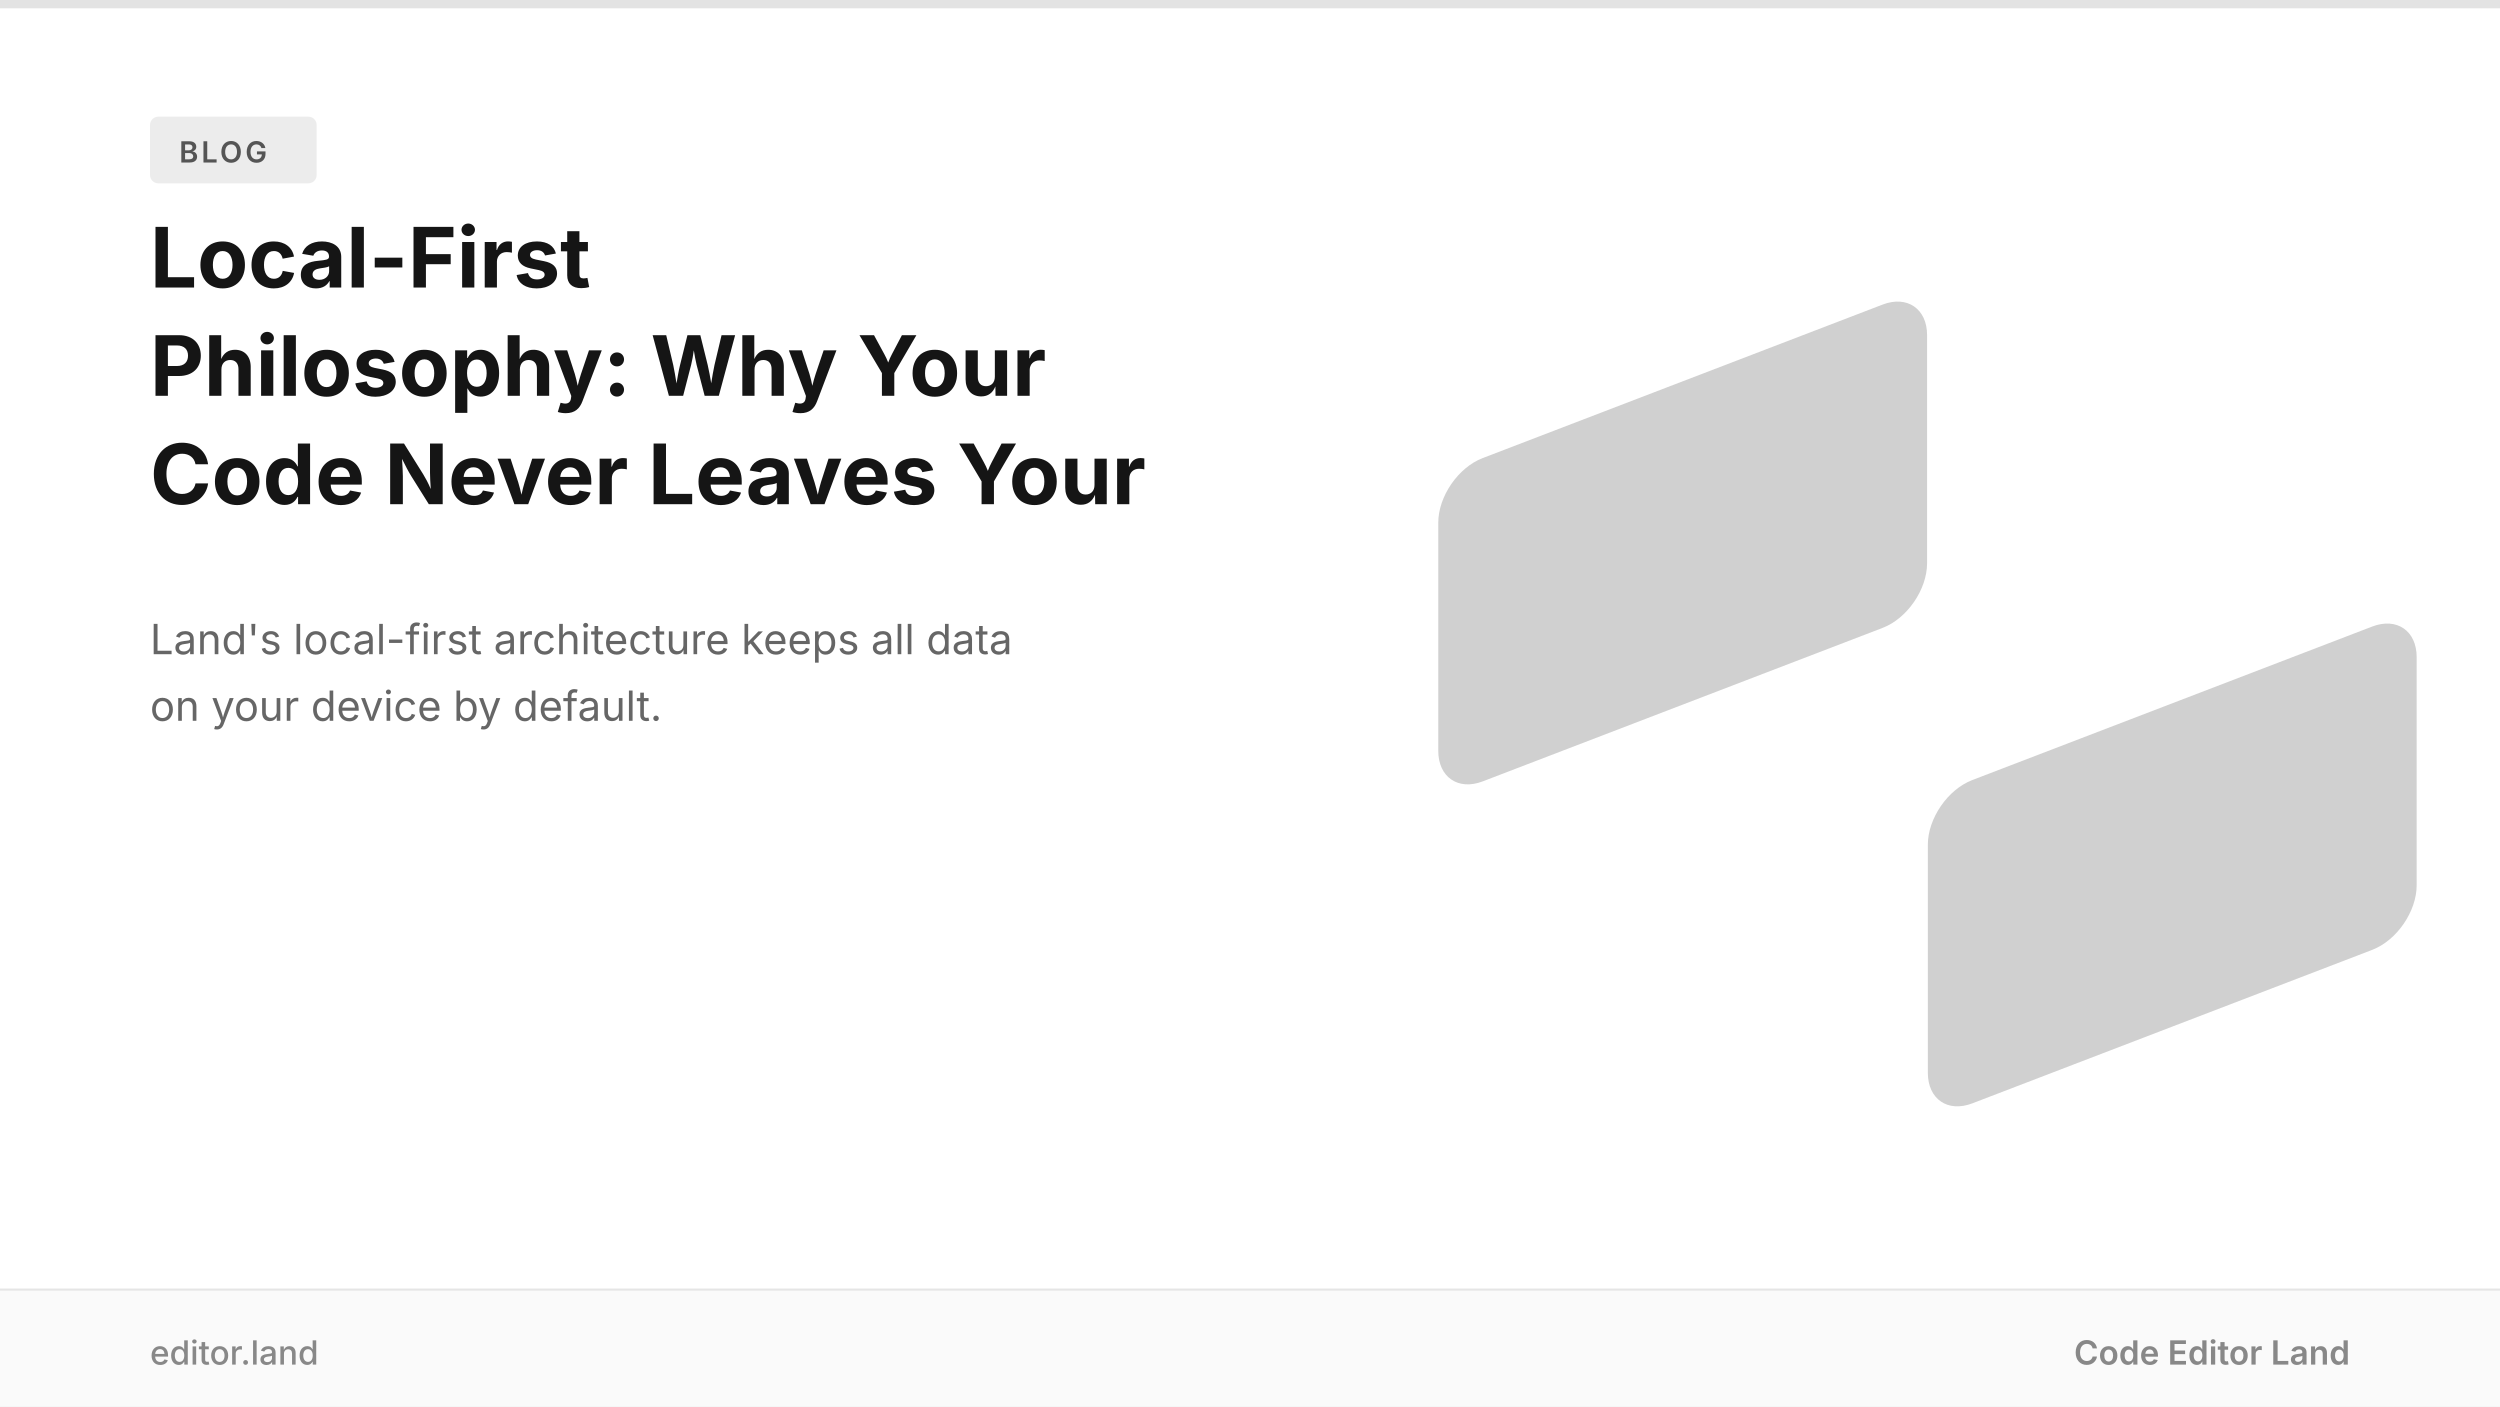
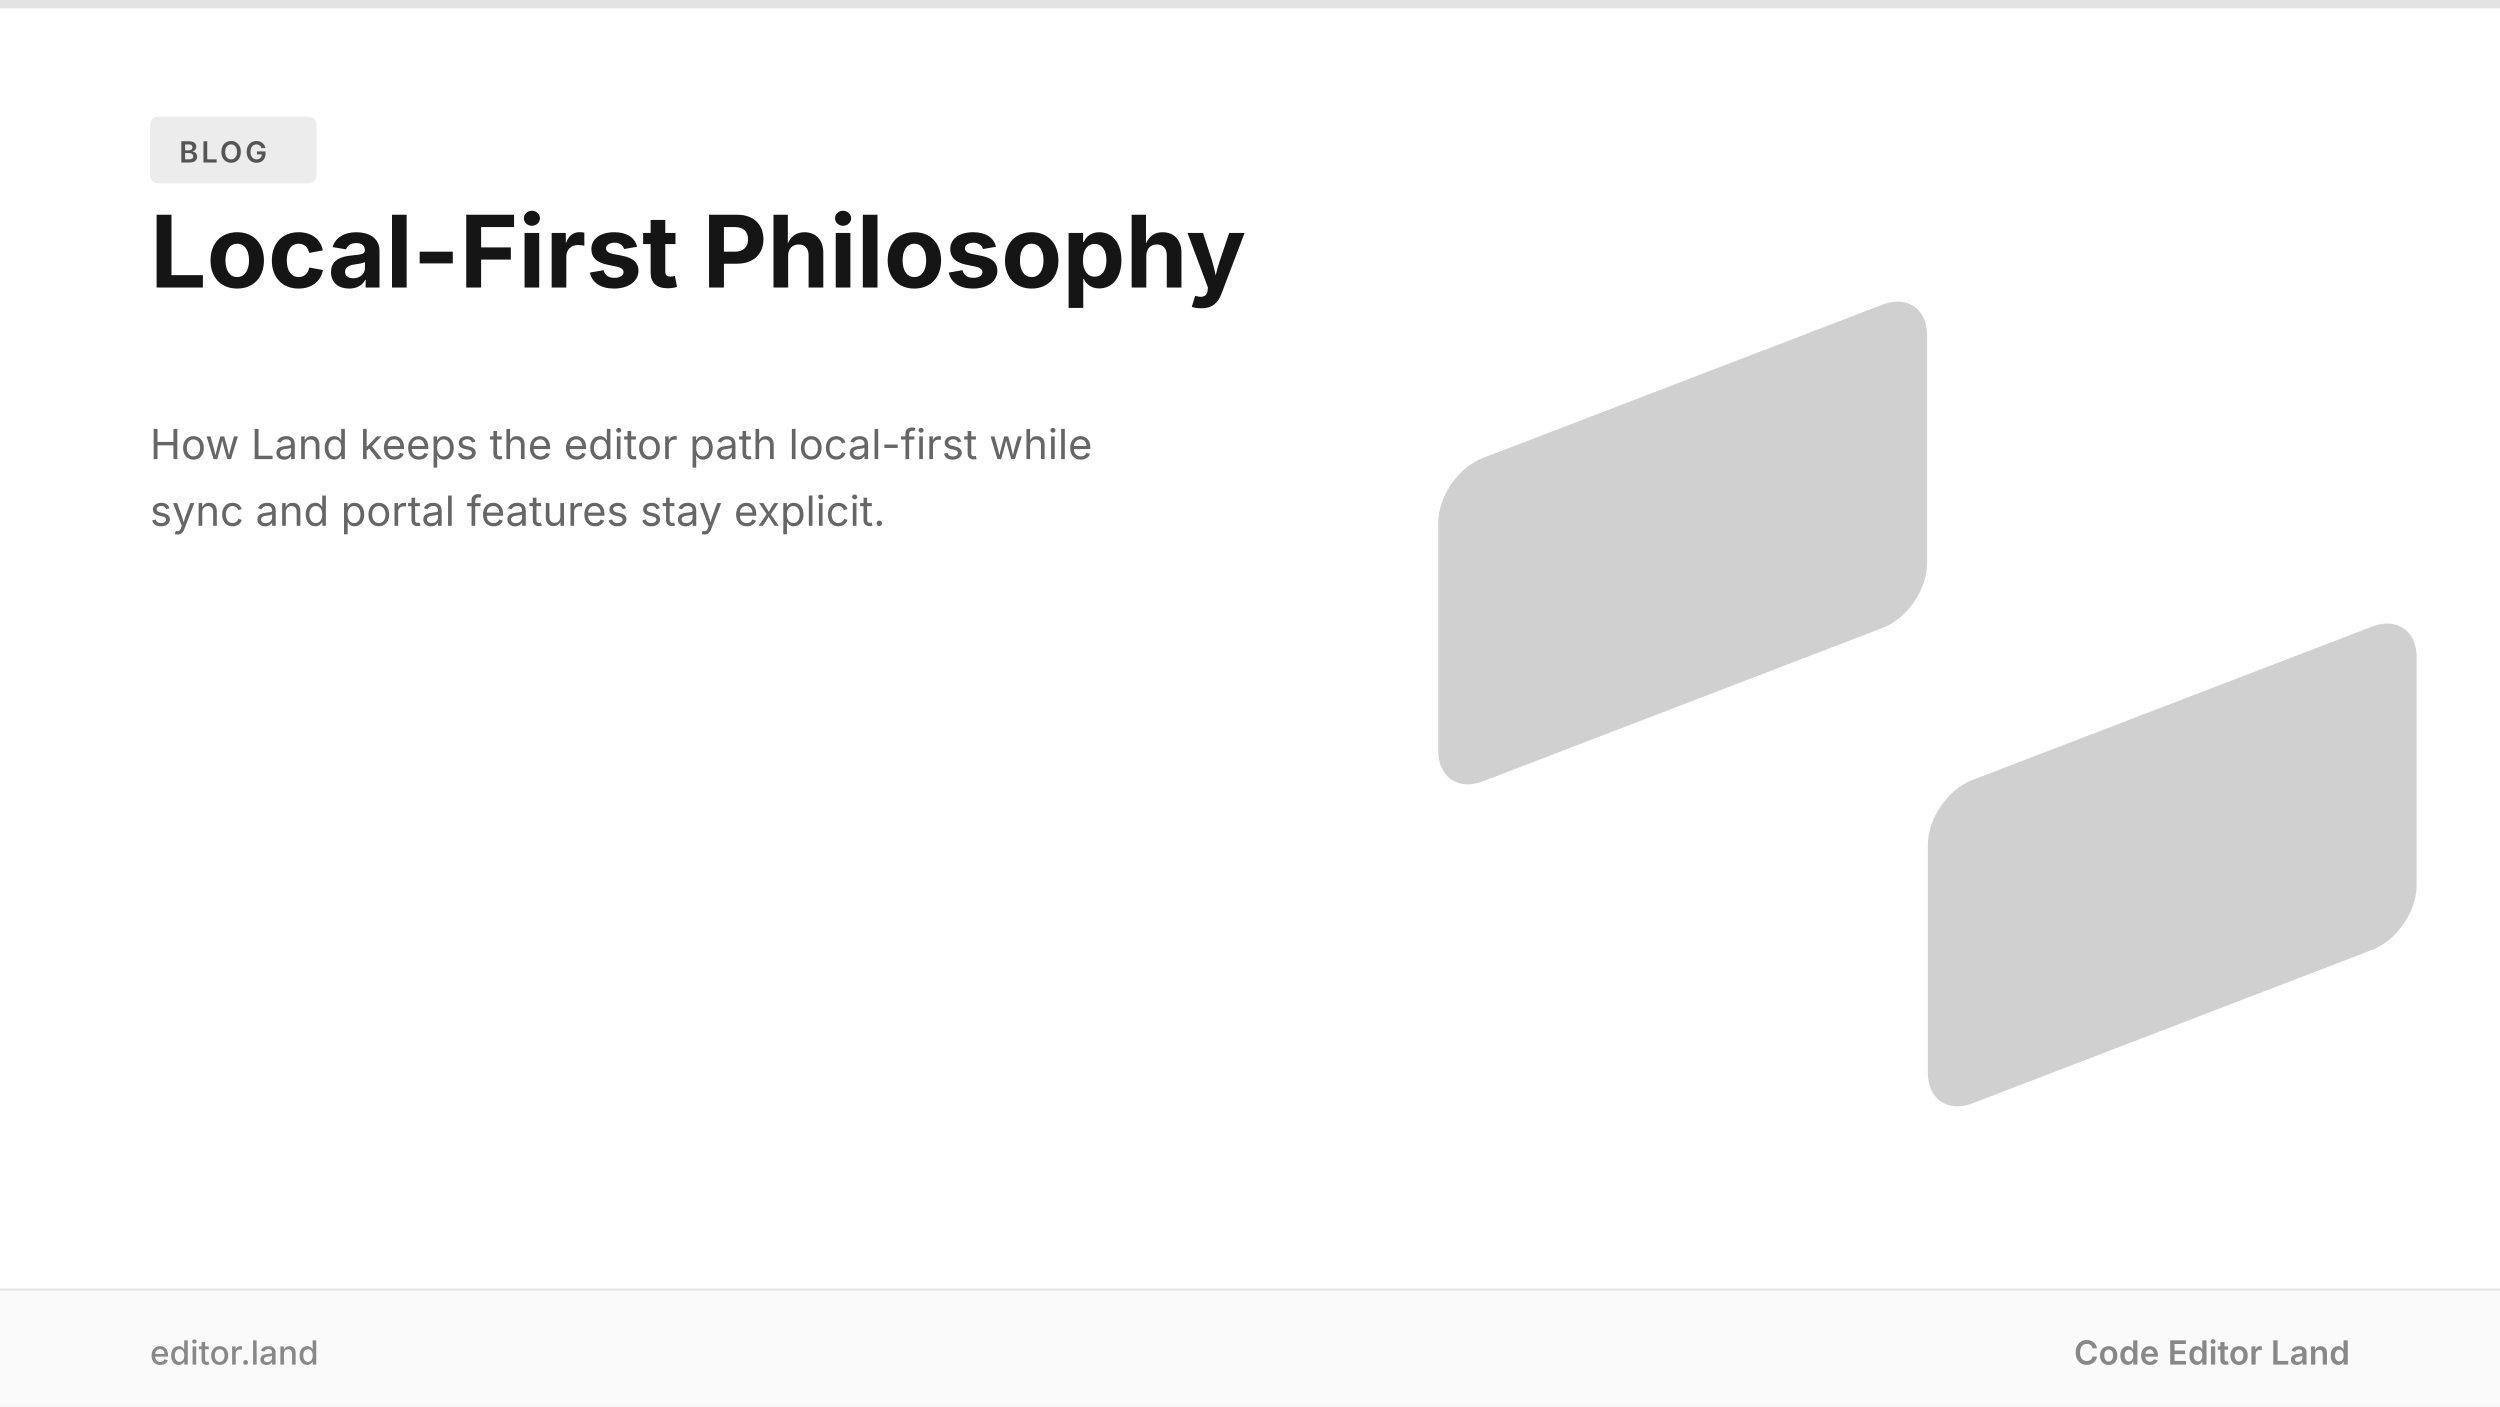
<svg xmlns="http://www.w3.org/2000/svg" width="1200" height="675" viewBox="0 0 1200 675">
  <path fill="#fff" d="M0 0h1200v675H0z" />
  <path fill="#151515" fill-opacity=".12" d="M0 0h1200v4H0z" />
  <rect width="1005.28" height="620.771" fill="#151515" fill-opacity=".2" rx="91.389" transform="matrix(-.2334 .08959 0 .25 925 138)" />
  <rect width="1005.28" height="620.771" fill="#151515" fill-opacity=".2" rx="91.389" transform="matrix(-.2334 .08959 0 .25 1160 292.55)" />
  <rect width="80" height="32" x="72" y="56" fill="#151515" fill-opacity=".08" rx="4" />
  <text x="86" y="78" fill="#555" font-family="system-ui, -apple-system, 'Segoe UI', sans-serif" font-size="14" font-weight="600" letter-spacing=".1em">BLOG</text>
-   <text x="72" y="138" fill="#151515" font-family="system-ui, -apple-system, 'Segoe UI', sans-serif" font-size="40" font-weight="700">Local-First</text>
-   <text x="72" y="190" fill="#151515" font-family="system-ui, -apple-system, 'Segoe UI', sans-serif" font-size="40" font-weight="700">Philosophy: Why Your</text>
-   <text x="72" y="242" fill="#151515" font-family="system-ui, -apple-system, 'Segoe UI', sans-serif" font-size="40" font-weight="700">Code Never Leaves Your</text>
-   <text x="72" y="314" fill="#666" font-family="system-ui, -apple-system, 'Segoe UI', sans-serif" font-size="20" font-weight="400">Land's local-first architecture keeps all data</text>
-   <text x="72" y="346" fill="#666" font-family="system-ui, -apple-system, 'Segoe UI', sans-serif" font-size="20" font-weight="400">on your device by default.</text>
+   <text x="72" y="138" fill="#151515" font-family="system-ui, -apple-system, 'Segoe UI', sans-serif" font-size="48" font-weight="700">Local-First Philosophy</text>
+   <text x="72" y="220.4" fill="#666" font-family="system-ui, -apple-system, 'Segoe UI', sans-serif" font-size="20" font-weight="400">How Land keeps the editor path local-first while</text>
+   <text x="72" y="252.4" fill="#666" font-family="system-ui, -apple-system, 'Segoe UI', sans-serif" font-size="20" font-weight="400">sync and portal features stay explicit.</text>
  <path fill="#fafafa" d="M0 619h1200v56H0z" />
  <path stroke="#e5e5e5" d="M0 619h1200" />
  <text x="72" y="655" fill="#888" font-family="system-ui, -apple-system, 'Segoe UI', sans-serif" font-size="16" font-weight="500">editor.land</text>
  <text x="1128" y="655" fill="#888" font-family="system-ui, -apple-system, 'Segoe UI', sans-serif" font-size="16" font-weight="600" text-anchor="end">Code Editor Land</text>
</svg>
